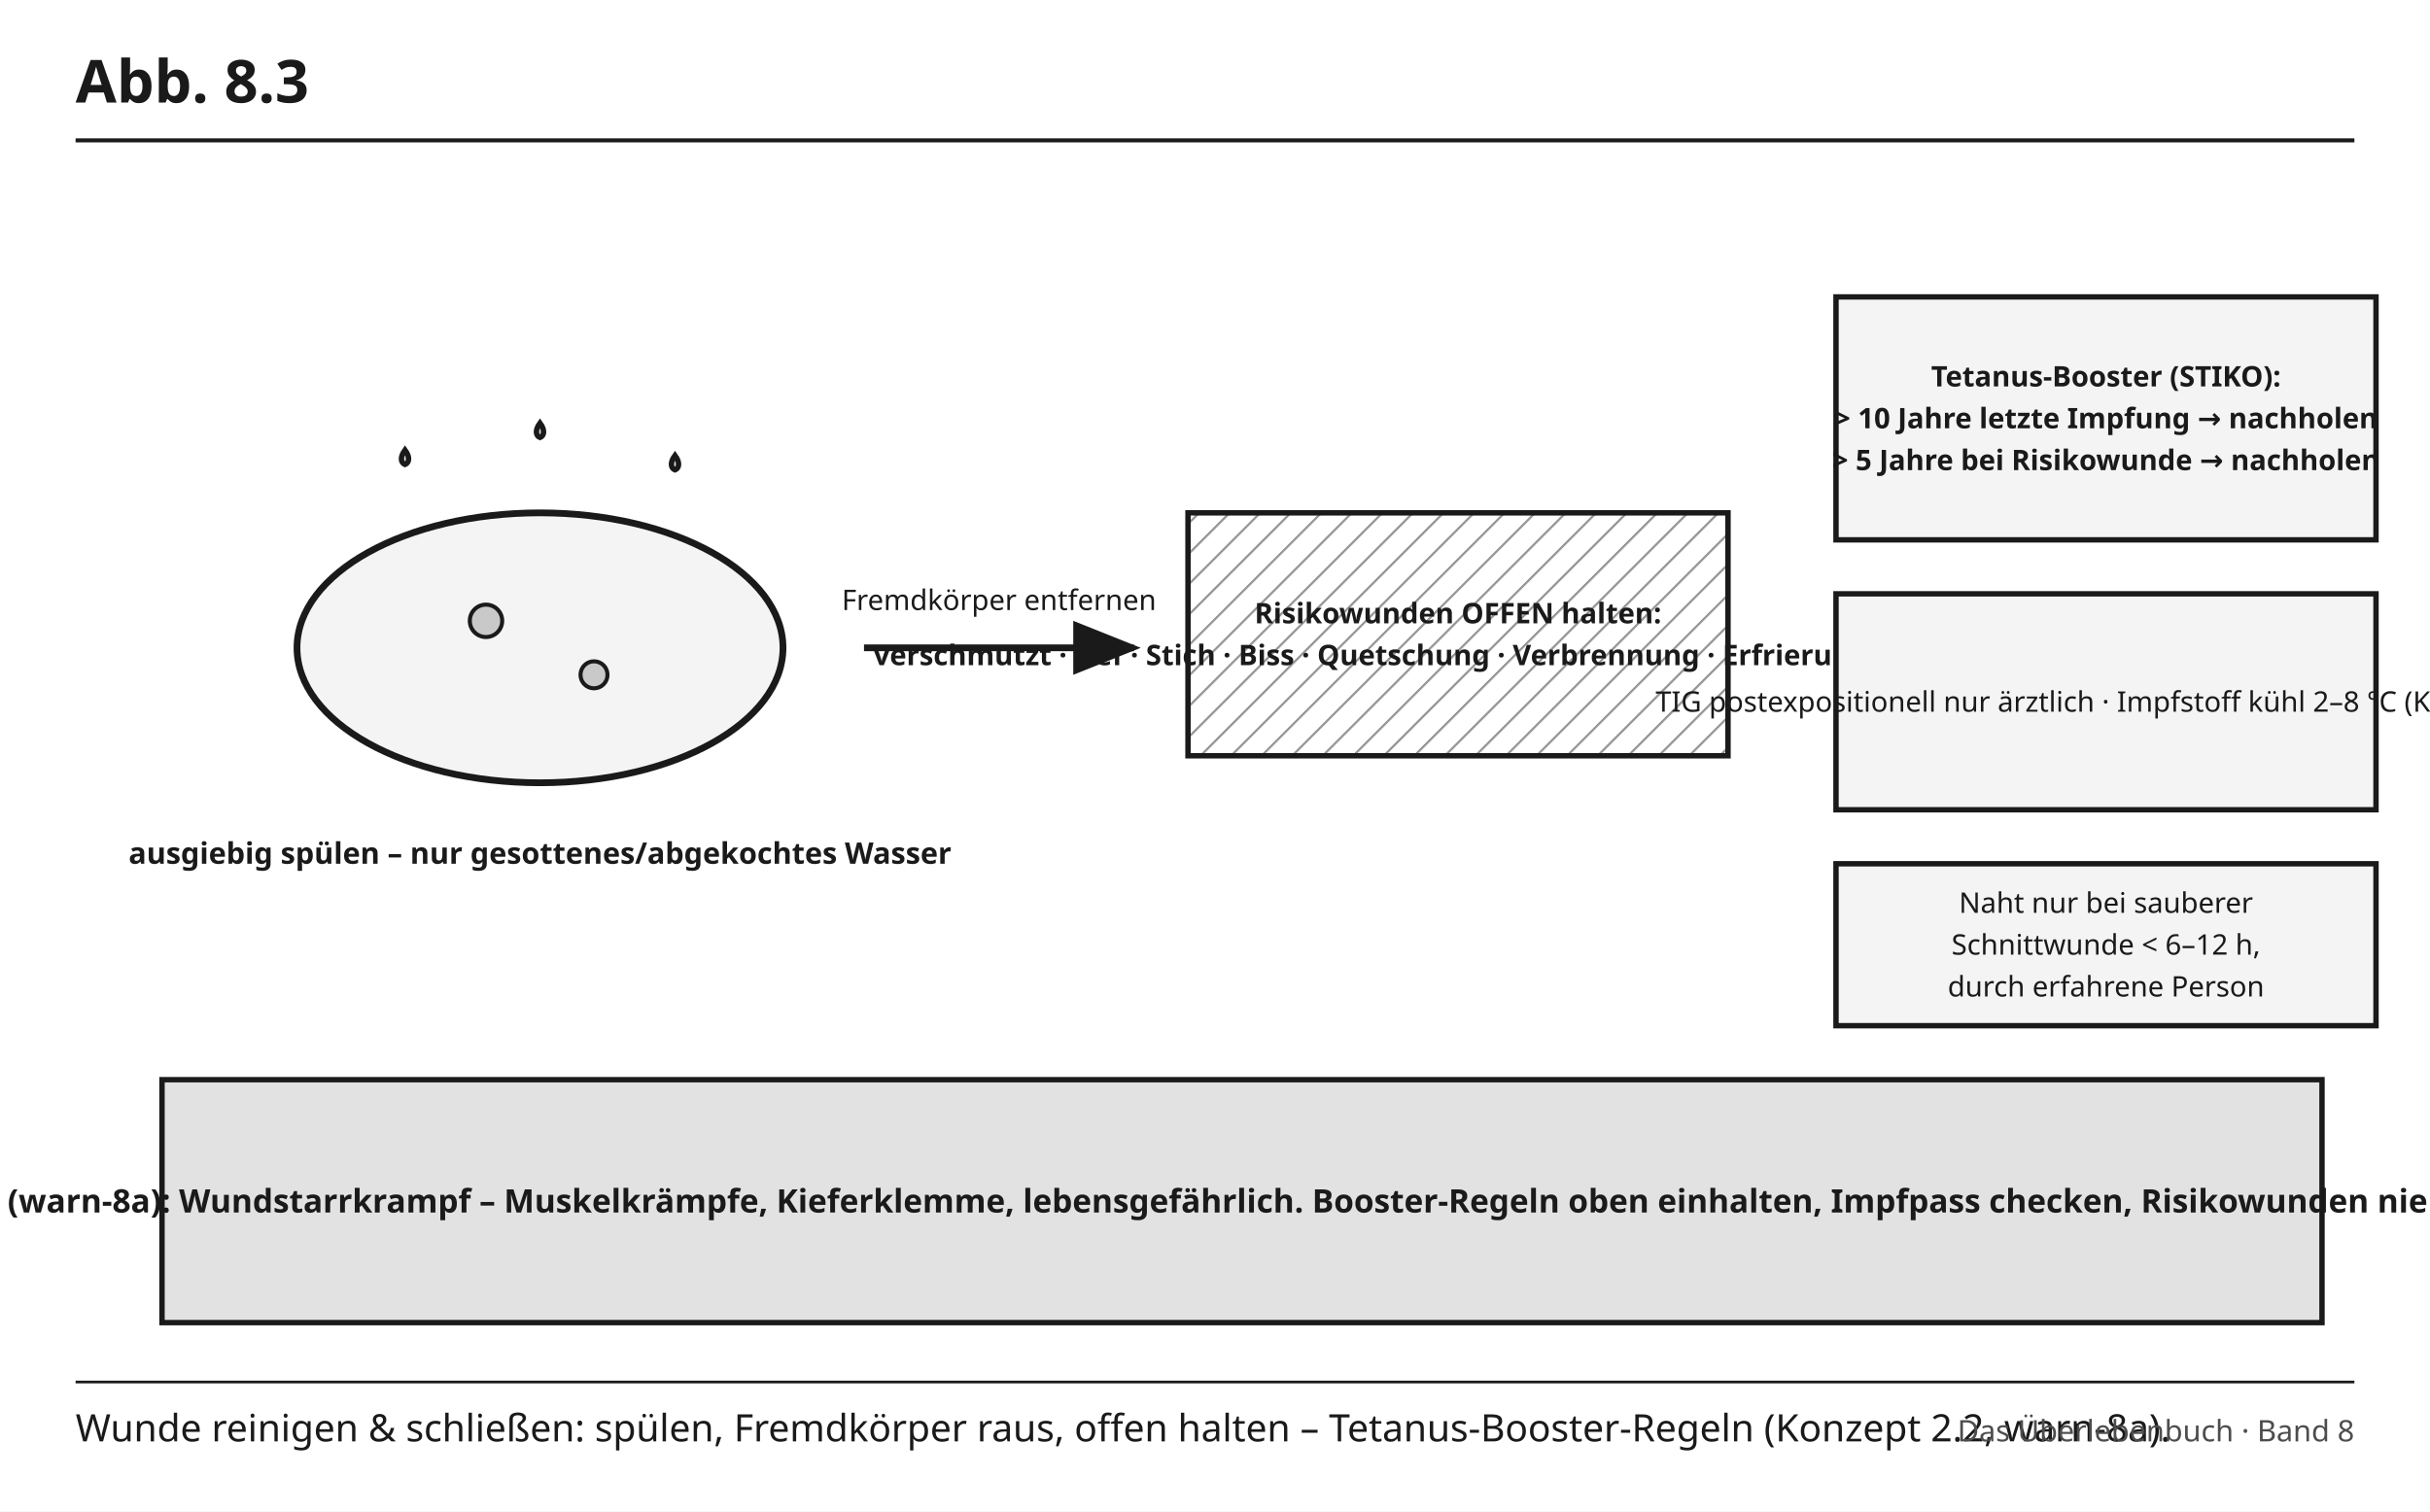
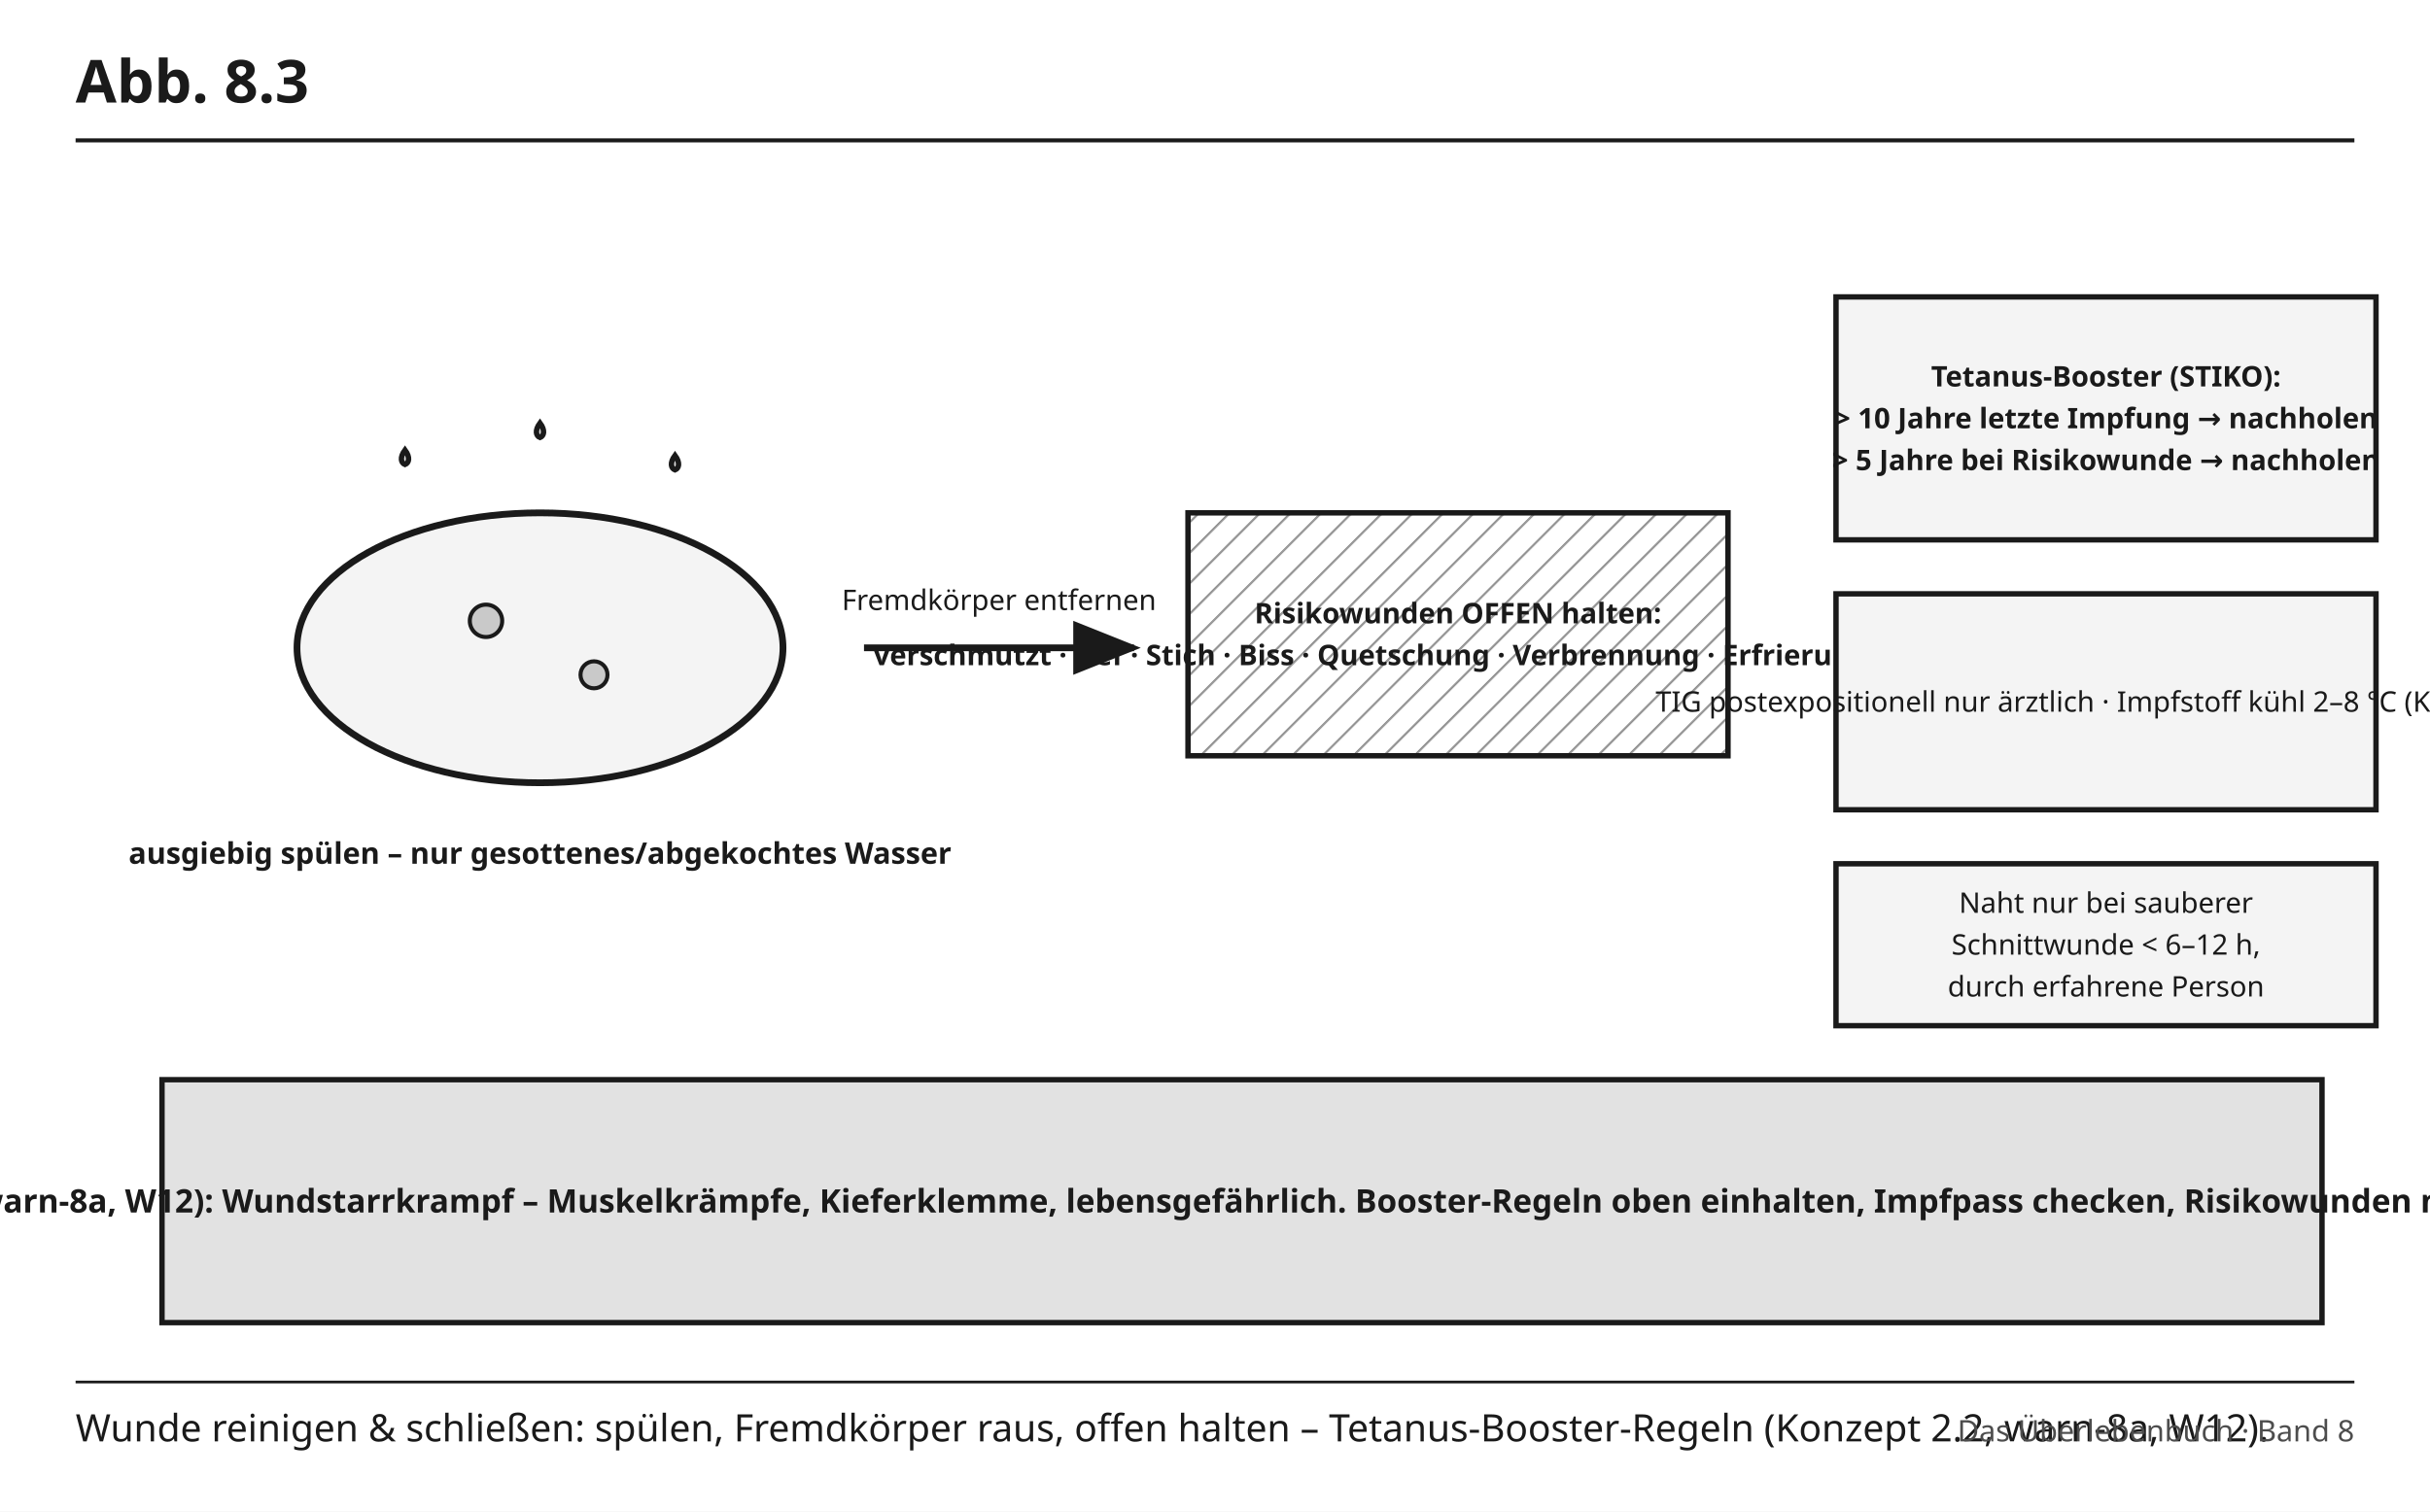
- <svg xmlns="http://www.w3.org/2000/svg" viewBox="0 0 900 560" role="img" aria-label="Abb. 8.3 – Wunde reinigen &amp; schließen: spülen, Fremdkörper raus, offen halten – Tetanus-Booster-Regeln (Konzept 2.2, warn-8a).">
+ <svg xmlns="http://www.w3.org/2000/svg" viewBox="0 0 900 560" role="img" aria-label="Abb. 8.3 – Wunde reinigen &amp; schließen: spülen, Fremdkörper raus, offen halten – Tetanus-Booster-Regeln (Konzept 2.2, warn-8a, W12).">
  <defs>
    <marker id="ah" markerWidth="10" markerHeight="8" refX="9" refY="4" orient="auto">
      <path d="M0 0 L10 4 L0 8 z" fill="#1a1a1a" />
    </marker>
    <marker id="ahs" markerWidth="10" markerHeight="8" refX="1" refY="4" orient="auto">
      <path d="M10 0 L0 4 L10 8 z" fill="#1a1a1a" />
    </marker>
    <pattern id="hatch" width="8" height="8" patternTransform="rotate(45)" patternUnits="userSpaceOnUse">
      <line x1="0" y1="0" x2="0" y2="8" stroke="#8c8c8c" stroke-width="1.6" />
    </pattern>
    <pattern id="cross" width="8" height="8" patternUnits="userSpaceOnUse">
      <path d="M0 0 L8 8 M8 0 L0 8" stroke="#bfbfbf" stroke-width="1" />
    </pattern>
    <pattern id="dots" width="7" height="7" patternUnits="userSpaceOnUse">
      <circle cx="2" cy="2" r="1.4" fill="#8c8c8c" />
    </pattern>
  </defs>
  <rect x="0" y="0" width="900" height="560" fill="#ffffff" />
  <text x="28" y="38" font-family="sans-serif" font-size="22" text-anchor="start" font-weight="bold" fill="#1a1a1a">Abb. 8.3</text>
  <line x1="28" y1="52" x2="872" y2="52" stroke="#1a1a1a" stroke-width="1.5" />
  <ellipse cx="200" cy="240" rx="90" ry="50" fill="#f4f4f4" stroke="#1a1a1a" stroke-width="2.5" />
  <circle cx="180" cy="230" r="6" fill="#c9c9c9" stroke="#1a1a1a" stroke-width="1.5" />
  <circle cx="220" cy="250" r="5" fill="#c9c9c9" stroke="#1a1a1a" stroke-width="1.5" />
  <path d="M150 166.7 C 152.09 169.56 151.43 171.54 150 172.09 C 148.57 171.54 147.91 169.56 150 166.7 Z" fill="#e2e2e2" stroke="#1a1a1a" stroke-width="2" />
  <path d="M200 156.7 C 202.09 159.56 201.43 161.54 200 162.09 C 198.57 161.54 197.91 159.56 200 156.7 Z" fill="#e2e2e2" stroke="#1a1a1a" stroke-width="2" />
  <path d="M250 168.7 C 252.09 171.56 251.43 173.54 250 174.09 C 248.57 173.54 247.91 171.56 250 168.7 Z" fill="#e2e2e2" stroke="#1a1a1a" stroke-width="2" />
  <text x="200" y="320" font-family="sans-serif" font-size="11" text-anchor="middle" font-weight="bold" fill="#1a1a1a">ausgiebig spülen – nur gesottenes/abgekochtes Wasser</text>
  <line x1="320" y1="240" x2="420" y2="240" stroke="#1a1a1a" stroke-width="2.5" marker-end="url(#ah)" />
  <text x="370" y="226" font-family="sans-serif" font-size="10.5" text-anchor="middle" font-weight="normal" fill="#1a1a1a">Fremdkörper entfernen</text>
  <rect x="440" y="190" width="200" height="90" fill="url(#hatch)" stroke="#1a1a1a" stroke-width="2" />
  <text x="540" y="230.925" font-family="sans-serif" font-size="10.5" text-anchor="middle" font-weight="bold" fill="#1a1a1a">Risikowunden OFFEN halten:</text>
  <text x="540" y="246.425" font-family="sans-serif" font-size="10.5" text-anchor="middle" font-weight="bold" fill="#1a1a1a">verschmutzt · tief · Stich · Biss · Quetschung · Verbrennung · Erfrierung · nekrotisch</text>
  <rect x="680" y="110" width="200" height="90" fill="#f4f4f4" stroke="#1a1a1a" stroke-width="2" />
  <text x="780" y="143.175" font-family="sans-serif" font-size="10.5" text-anchor="middle" font-weight="bold" fill="#1a1a1a">Tetanus-Booster (STIKO):</text>
  <text x="780" y="158.675" font-family="sans-serif" font-size="10.5" text-anchor="middle" font-weight="bold" fill="#1a1a1a">&gt; 10 Jahre letzte Impfung → nachholen</text>
  <text x="780" y="174.175" font-family="sans-serif" font-size="10.5" text-anchor="middle" font-weight="bold" fill="#1a1a1a">&gt; 5 Jahre bei Risikowunde → nachholen</text>
  <rect x="680" y="220" width="200" height="80" fill="#f4f4f4" stroke="#1a1a1a" stroke-width="2" />
  <text x="780" y="263.675" font-family="sans-serif" font-size="10.5" text-anchor="middle" font-weight="normal" fill="#1a1a1a">TIG postexpositionell nur ärztlich · Impfstoff kühl 2–8 °C (Kühlkette!)</text>
  <rect x="680" y="320" width="200" height="60" fill="#f4f4f4" stroke="#1a1a1a" stroke-width="2" />
  <text x="780" y="338.175" font-family="sans-serif" font-size="10.5" text-anchor="middle" font-weight="normal" fill="#1a1a1a">Naht nur bei sauberer</text>
  <text x="780" y="353.675" font-family="sans-serif" font-size="10.5" text-anchor="middle" font-weight="normal" fill="#1a1a1a">Schnittwunde &lt; 6–12 h,</text>
  <text x="780" y="369.175" font-family="sans-serif" font-size="10.5" text-anchor="middle" font-weight="normal" fill="#1a1a1a">durch erfahrene Person</text>
  <rect x="60" y="400" width="800" height="90" fill="#e2e2e2" stroke="#1a1a1a" stroke-width="2" />
-   <text x="460" y="449.2" font-family="sans-serif" font-size="12" text-anchor="middle" font-weight="bold" fill="#1a1a1a">WARN (warn-8a): Wundstarrkrampf – Muskelkrämpfe, Kieferklemme, lebensgefährlich. Booster-Regeln oben einhalten, Impfpass checken, Risikowunden nie zunähen.</text>
+   <text x="460" y="449.2" font-family="sans-serif" font-size="12" text-anchor="middle" font-weight="bold" fill="#1a1a1a">WARN (warn-8a, W12): Wundstarrkrampf – Muskelkrämpfe, Kieferklemme, lebensgefährlich. Booster-Regeln oben einhalten, Impfpass checken, Risikowunden nie zunähen.</text>
  <line x1="28" y1="512" x2="872" y2="512" stroke="#1a1a1a" stroke-width="1" />
-   <text x="28" y="534" font-family="sans-serif" font-size="14" text-anchor="start" font-weight="normal" fill="#1a1a1a">Wunde reinigen &amp; schließen: spülen, Fremdkörper raus, offen halten – Tetanus-Booster-Regeln (Konzept 2.2, warn-8a).</text>
+   <text x="28" y="534" font-family="sans-serif" font-size="14" text-anchor="start" font-weight="normal" fill="#1a1a1a">Wunde reinigen &amp; schließen: spülen, Fremdkörper raus, offen halten – Tetanus-Booster-Regeln (Konzept 2.2, warn-8a, W12).</text>
  <text x="872" y="534" font-family="sans-serif" font-size="11" text-anchor="end" font-weight="normal" fill="#4d4d4d">Das Überlebenbuch · Band 8</text>
</svg>
